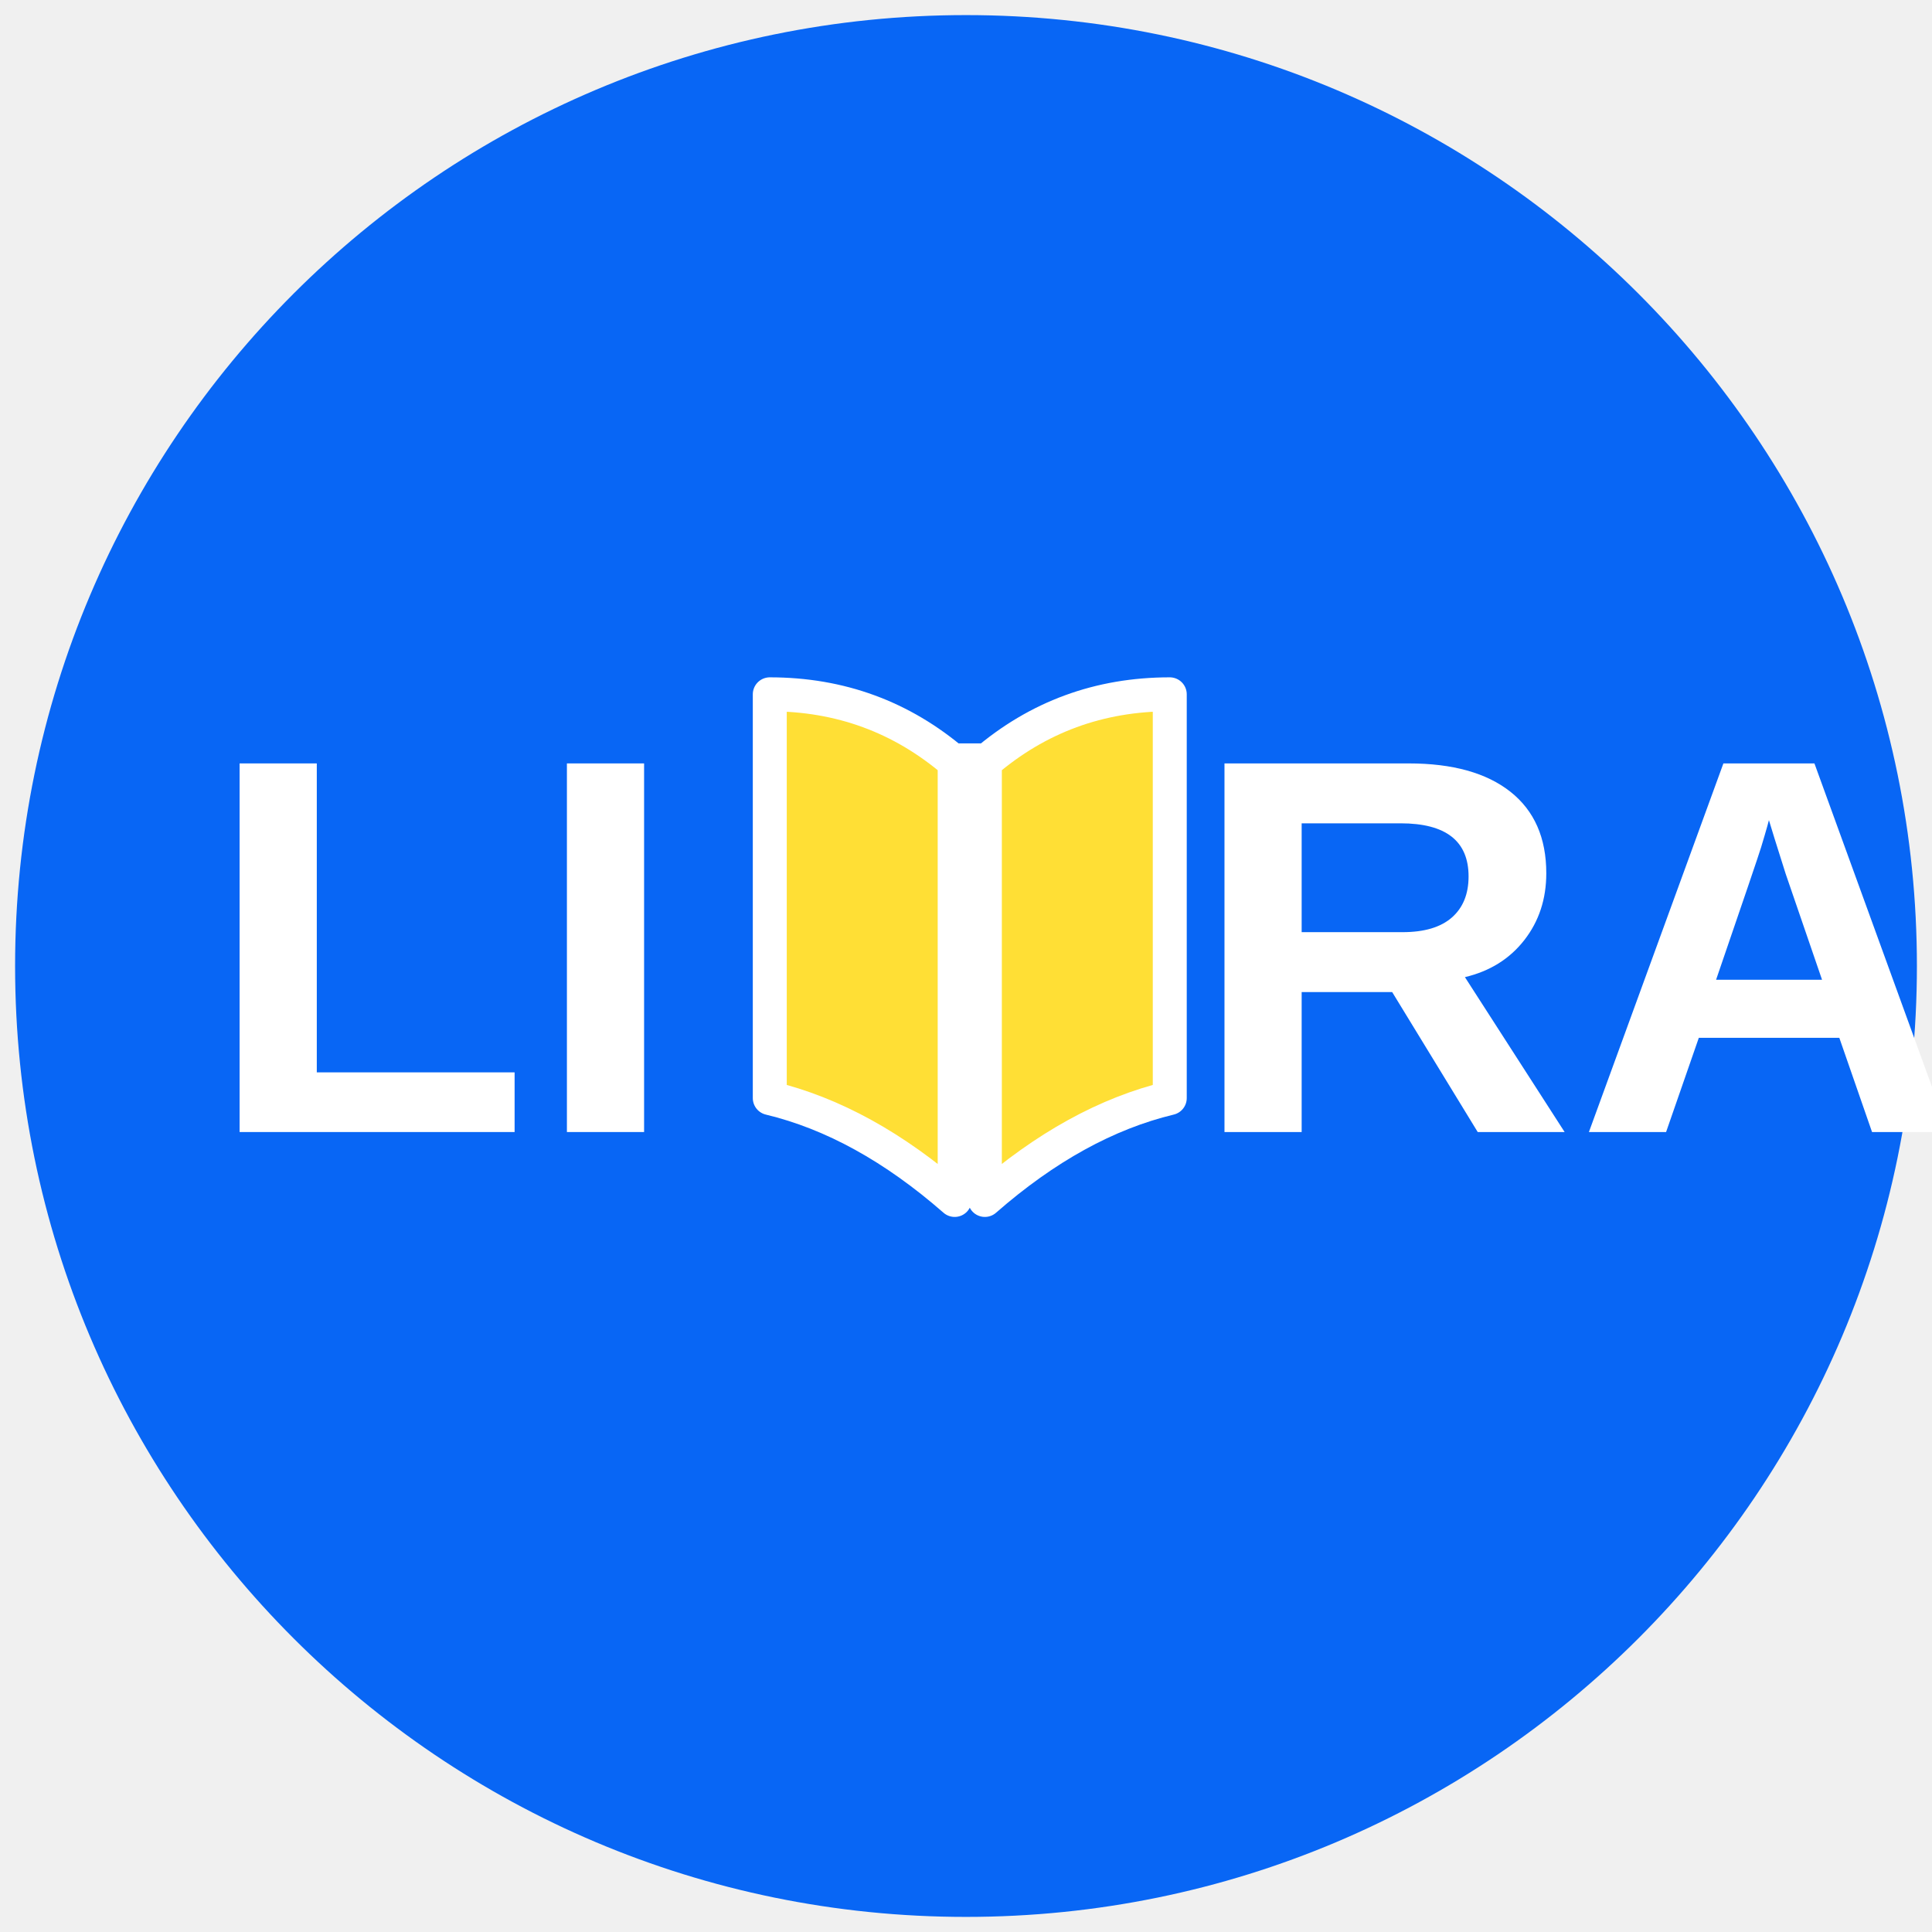
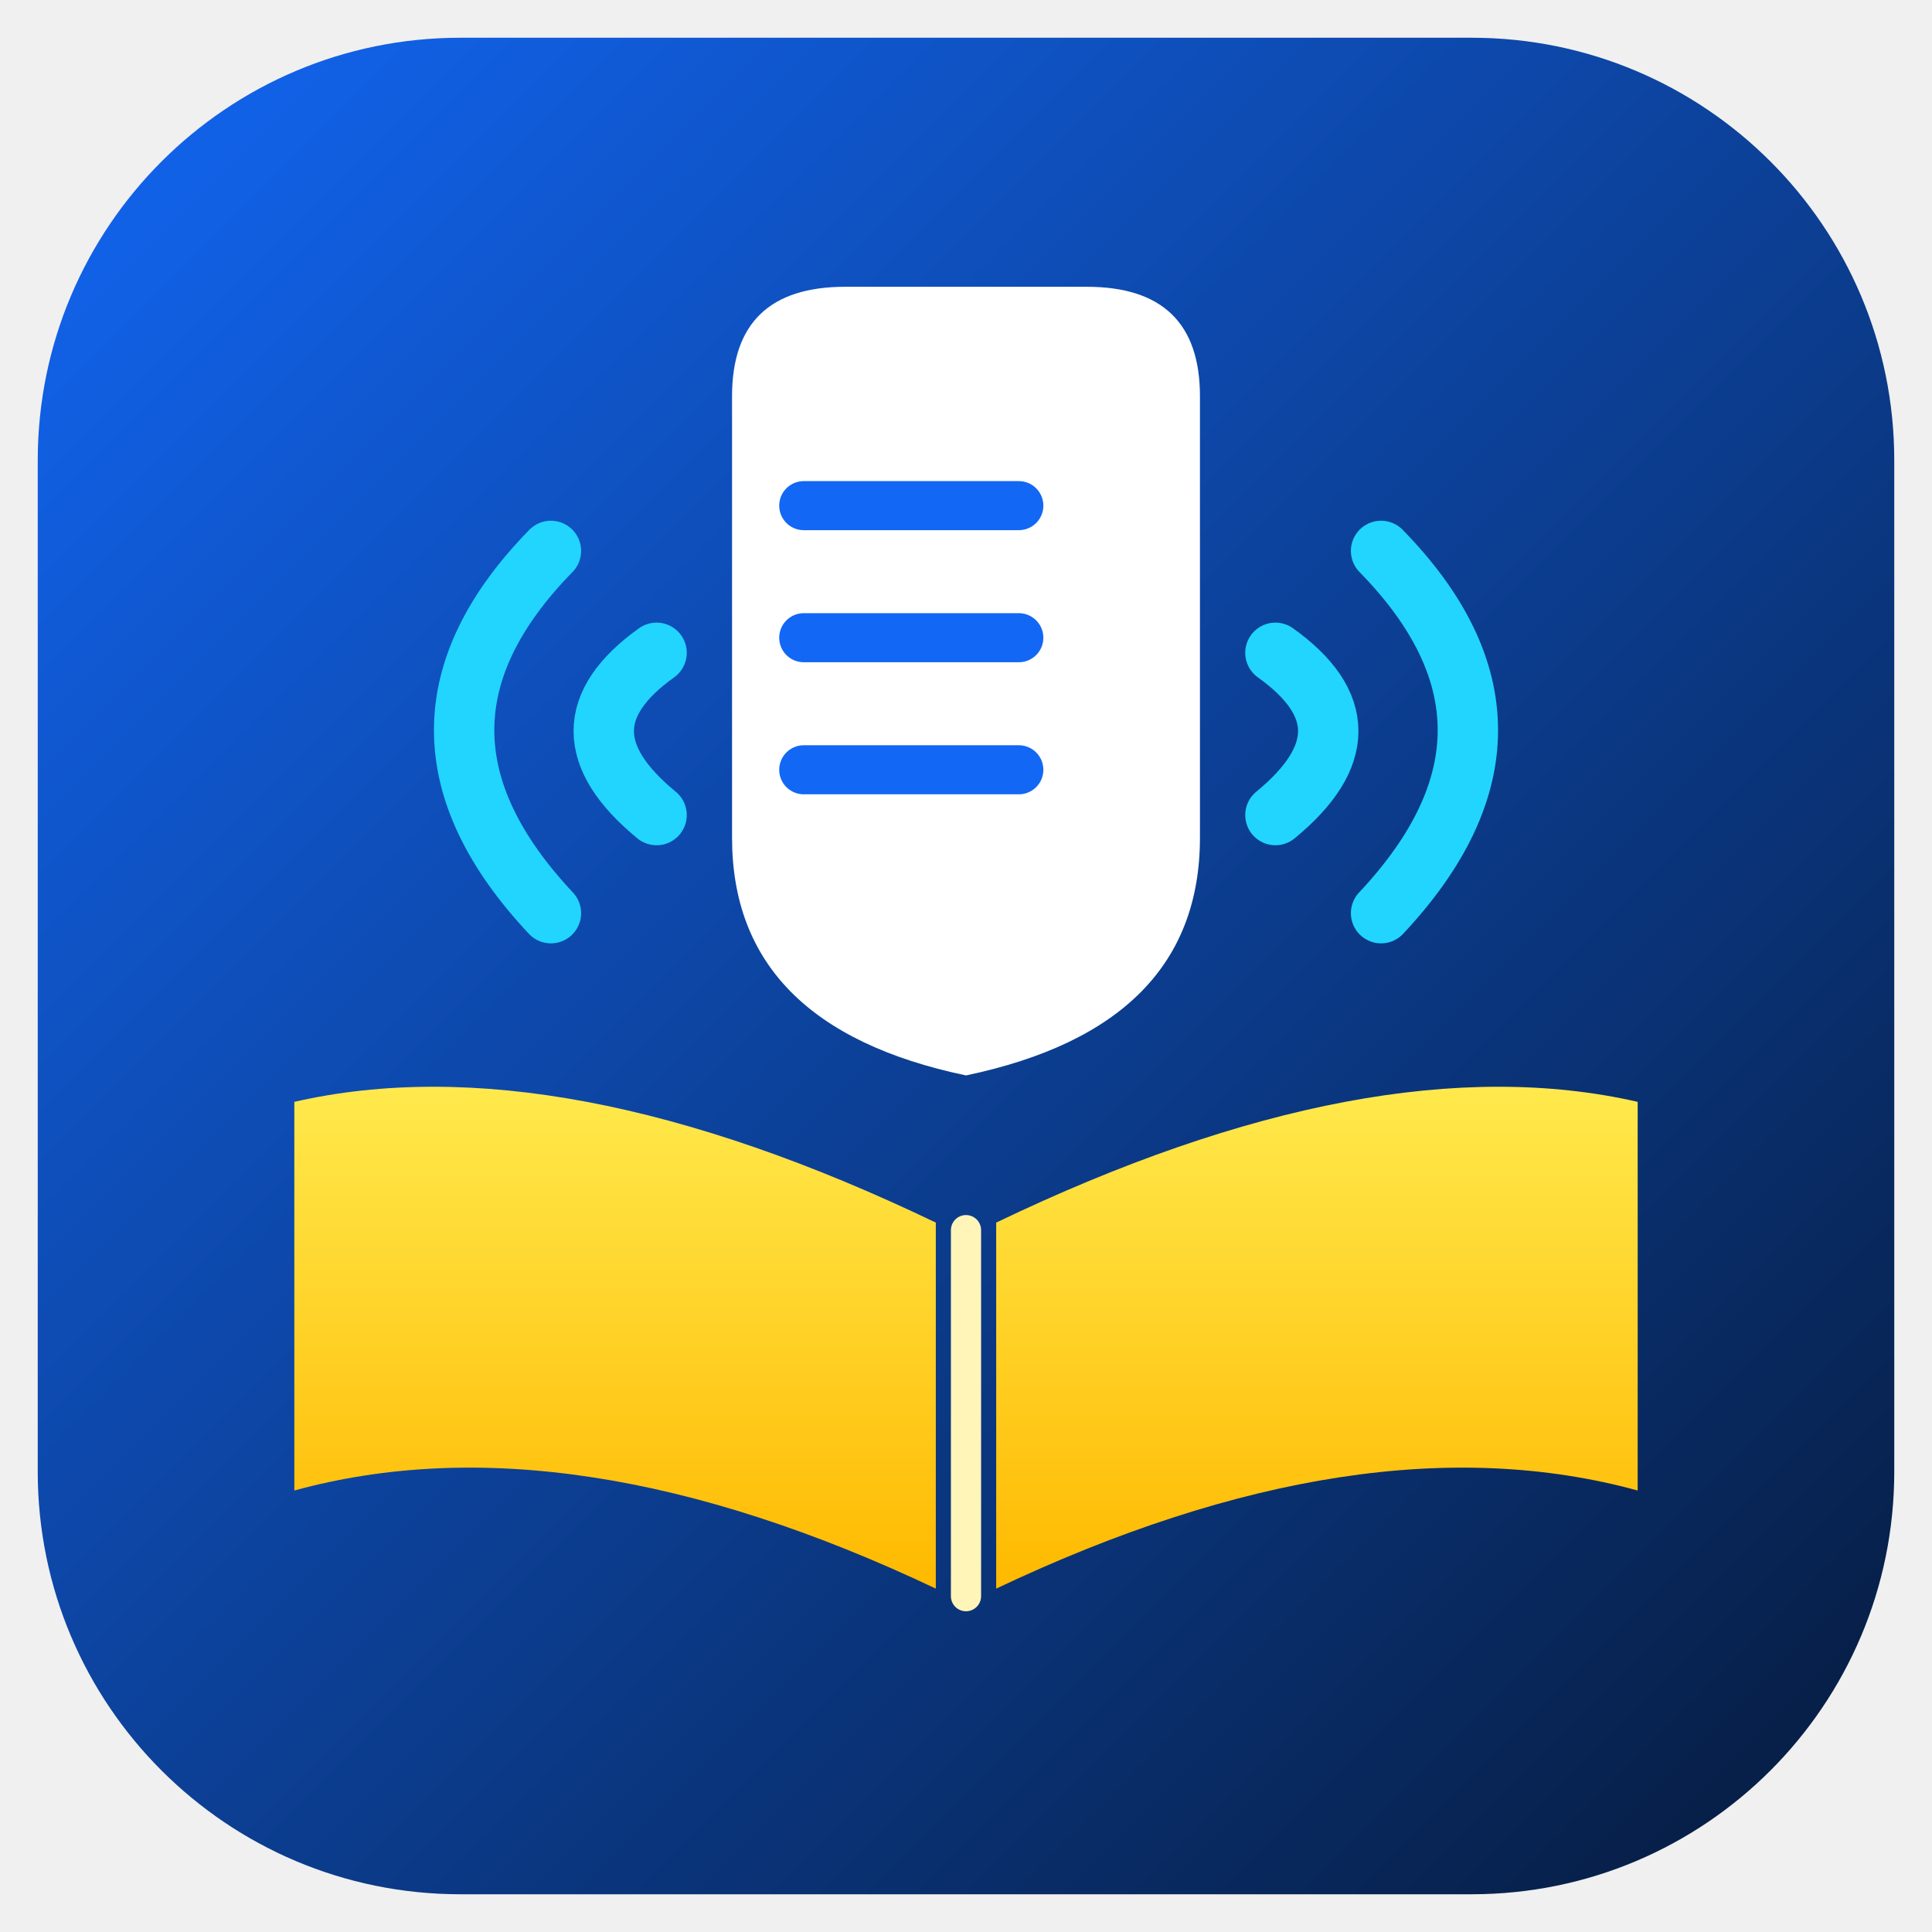
- <svg xmlns="http://www.w3.org/2000/svg" viewBox="0 0 512 512" role="img" aria-labelledby="title desc">
-   <circle cx="256" cy="256" r="252" fill="#0866f5" />
-   <g fill="#fff" font-family="Arial,Helvetica,sans-serif" font-weight="800" font-size="142">
-     <text x="54" y="300" textLength="145" lengthAdjust="spacingAndGlyphs">LI</text>
-     <text x="315" y="300" textLength="151" lengthAdjust="spacingAndGlyphs">RA</text>
-   </g>
-   <g stroke="#fff" stroke-width="9" stroke-linejoin="round">
-     <path d="M204 184 Q232 184 253 202 L253 318 Q229 297 204 291 Z" fill="#ffdf35" />
-     <path d="M261 202 Q282 184 310 184 L310 291 Q285 297 261 318 Z" fill="#ffdf35" />
-     <path d="M257 197 V319" fill="none" stroke-width="6" />
-   </g>
+ <svg xmlns="http://www.w3.org/2000/svg" viewBox="0 0 512 512" role="img" aria-label="LIVRA: voz y libro">
+   <defs>
+     <linearGradient id="bg" x1="0" y1="0" x2="1" y2="1">
+       <stop offset="0" stop-color="#1267f5" />
+       <stop offset="1" stop-color="#061a3b" />
+     </linearGradient>
+     <linearGradient id="gold" x1="0" y1="0" x2="0" y2="1">
+       <stop offset="0" stop-color="#ffe94c" />
+       <stop offset="1" stop-color="#ffb900" />
+     </linearGradient>
+   </defs>
+   <rect x="10" y="10" width="492" height="492" rx="112" fill="url(#bg)" />
+   <path d="M78 292 Q148 276 248 324 L248 421 Q151 375 78 395 Z" fill="url(#gold)" />
+   <path d="M264 324 Q364 276 434 292 L434 395 Q361 375 264 421 Z" fill="url(#gold)" />
+   <path d="M256 326 V423" stroke="#fff5b8" stroke-width="8" stroke-linecap="round" />
+   <path d="M194 105 Q194 76 224 76 H288 Q318 76 318 105 V222 Q318 272 256 285 Q194 272 194 222 Z" fill="#fff" />
+   <path d="M213 134 H270 M213 169 H270 M213 204 H270" stroke="#1267f5" stroke-width="13" stroke-linecap="round" />
+   <path d="M174 173 Q146 193 174 216 M338 173 Q366 193 338 216" fill="none" stroke="#21d5ff" stroke-width="16" stroke-linecap="round" />
+   <path d="M146 146 Q100 193 146 242 M366 146 Q412 193 366 242" fill="none" stroke="#21d5ff" stroke-width="16" stroke-linecap="round" />
</svg>
